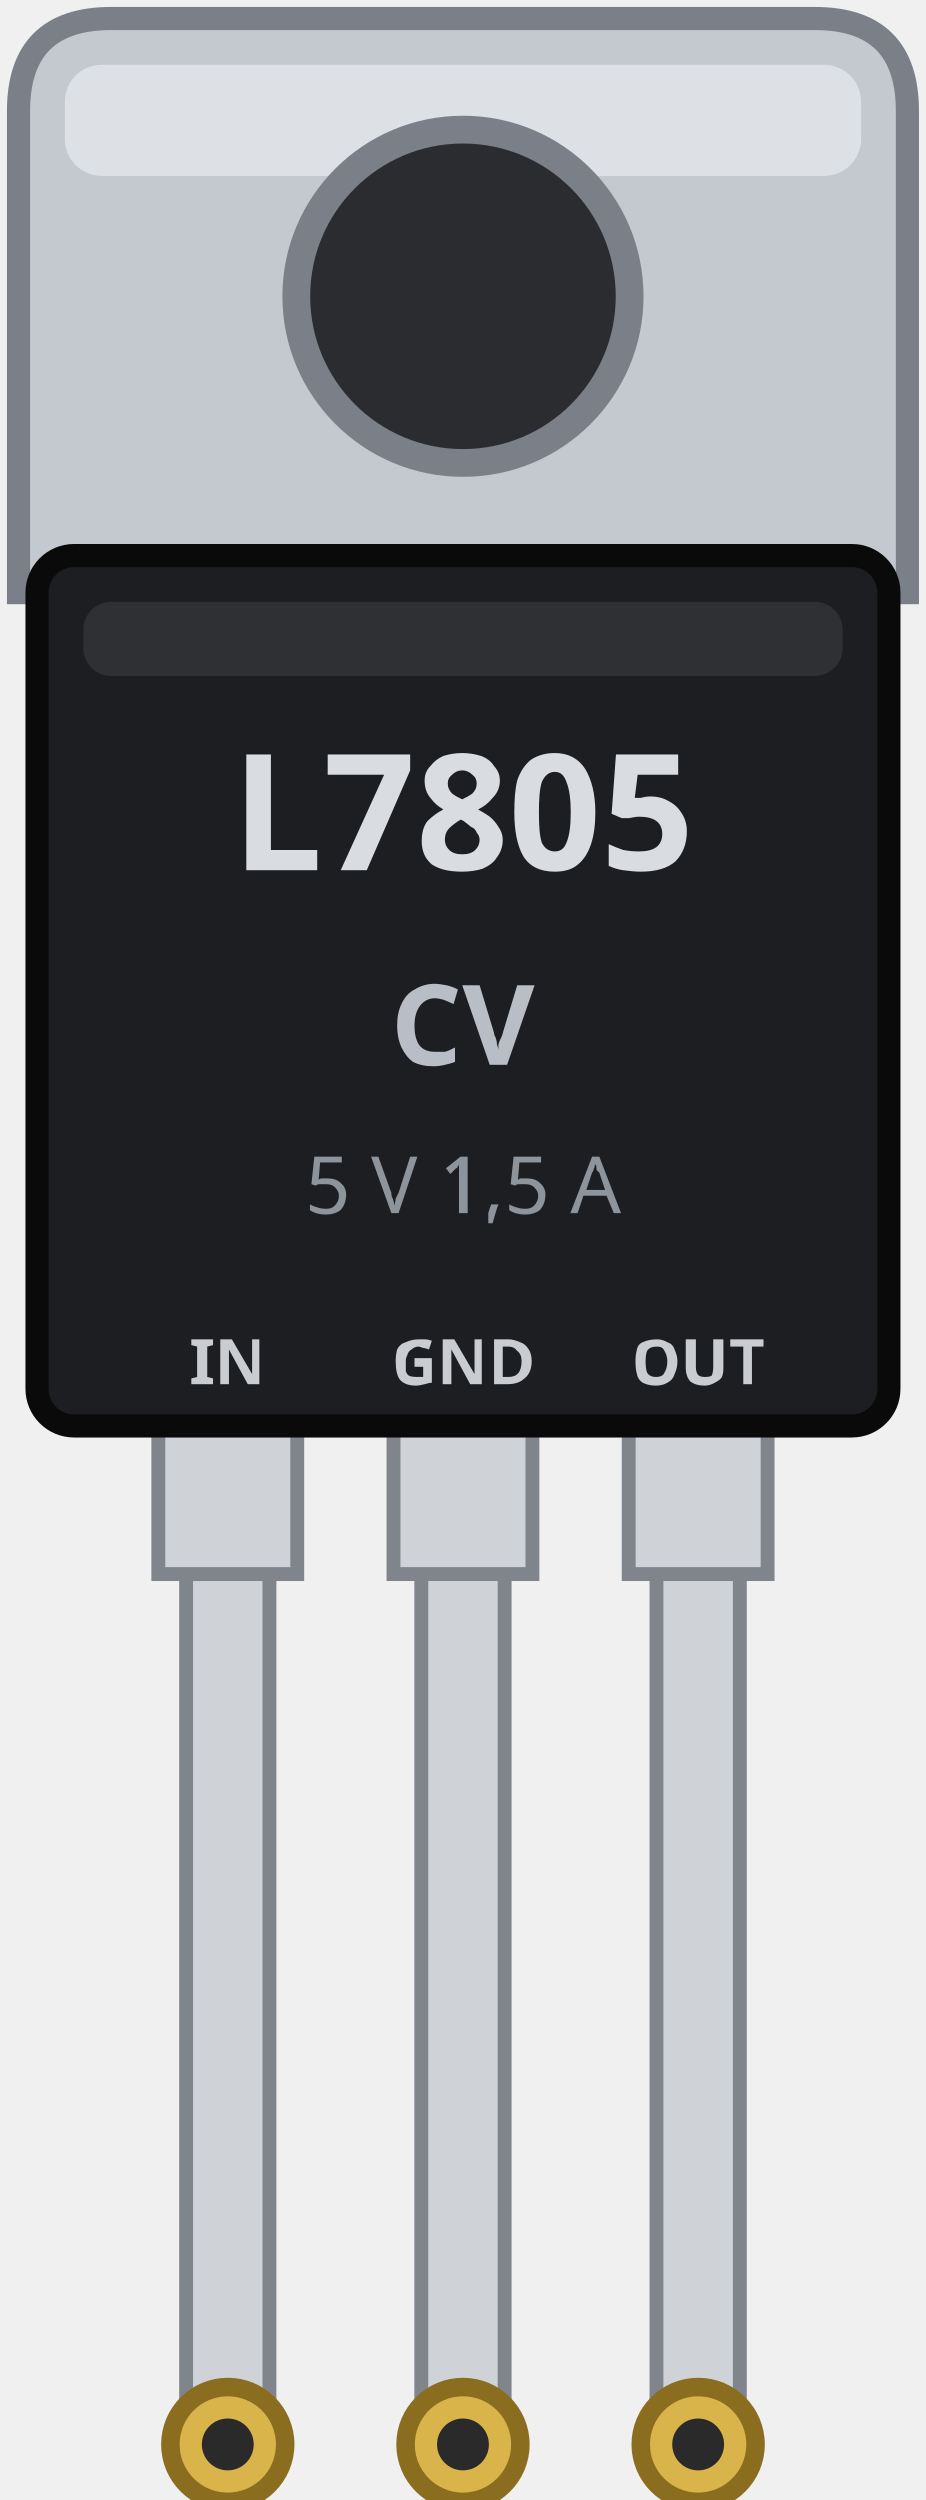
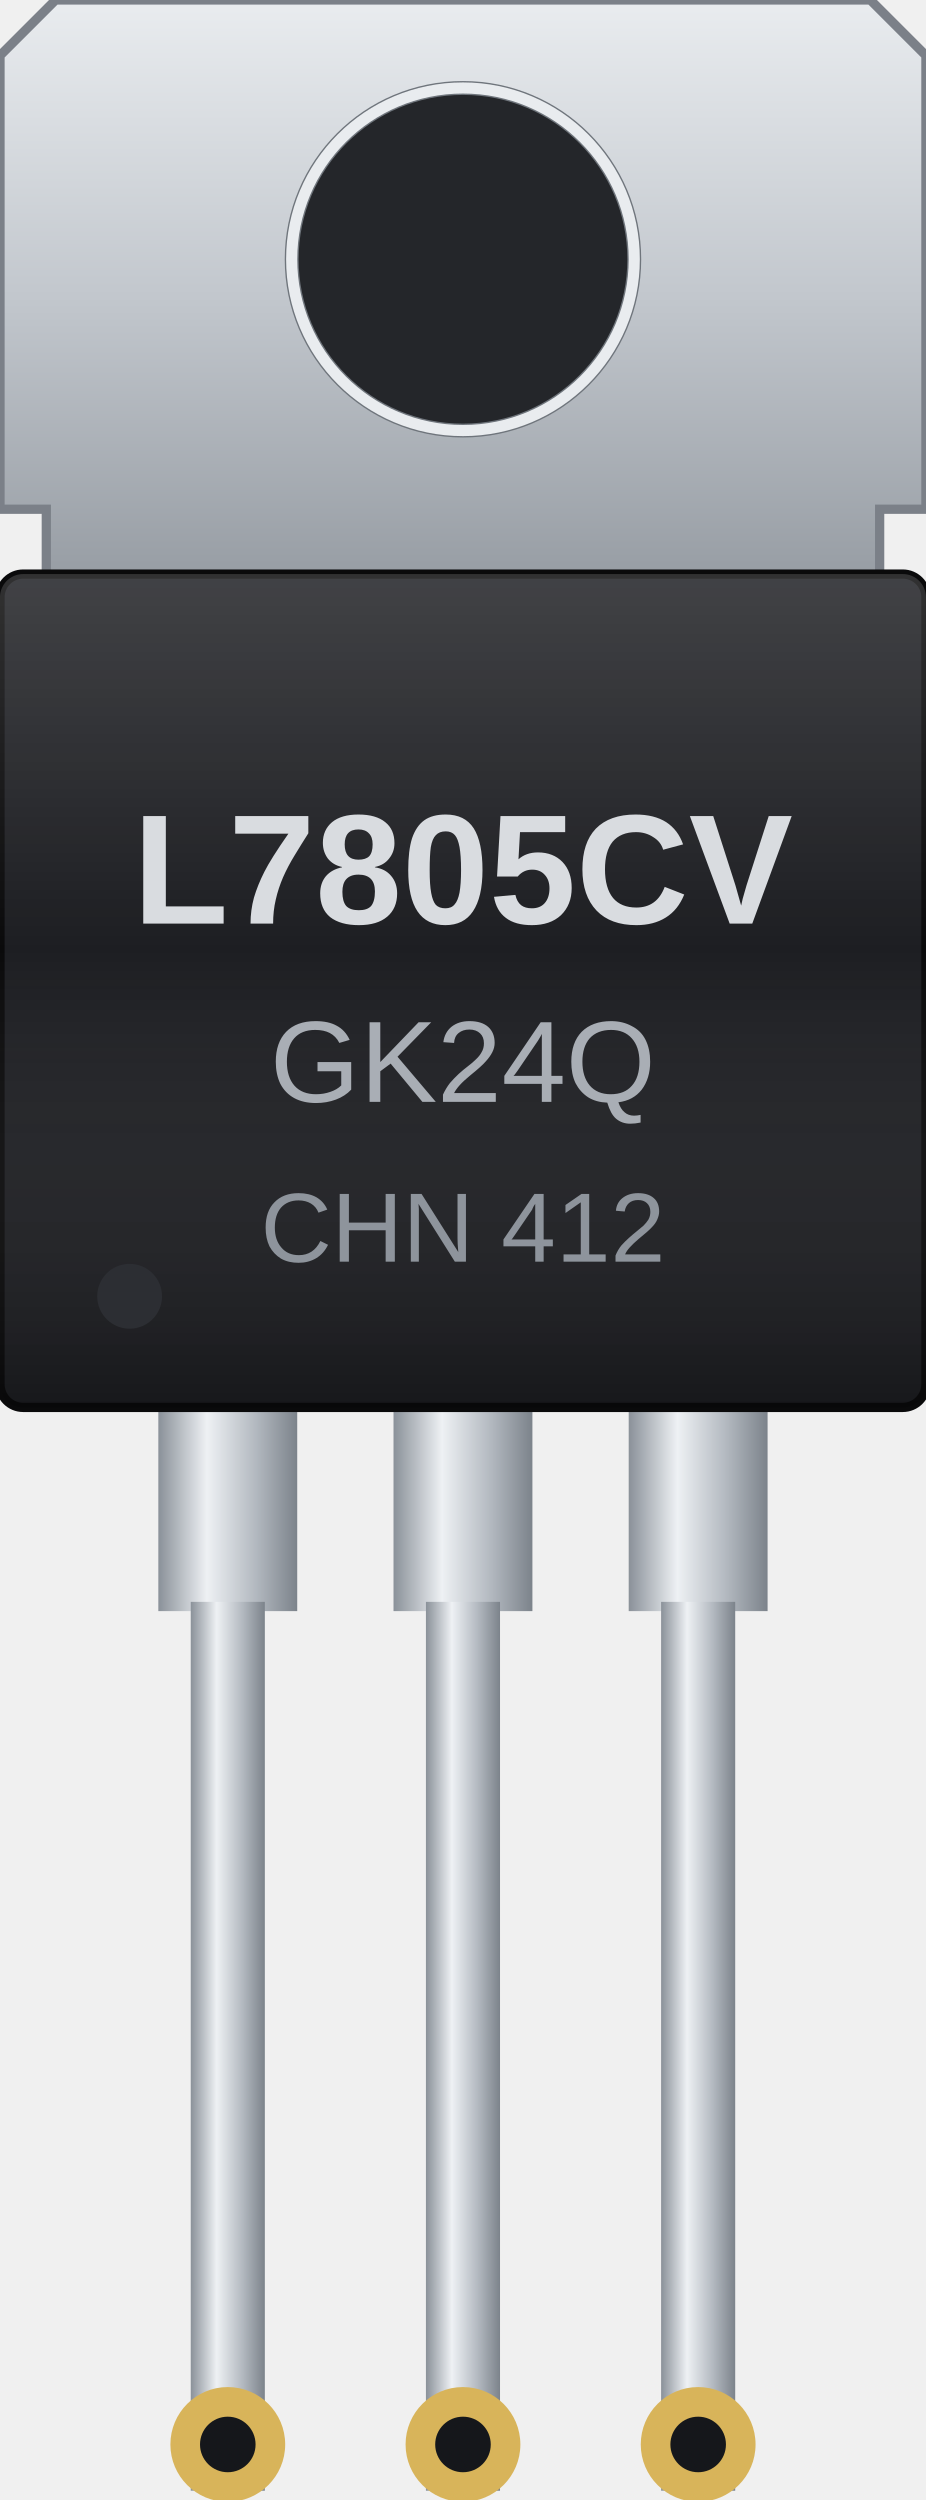
- <svg xmlns="http://www.w3.org/2000/svg" version="1.1" width="10.0mm" height="27.0mm" viewBox="0 0 10.0 27.0">
-   <path d="M0.2 1.2 Q0.2 0.2 1.2 0.2 H8.80 Q9.80 0.2 9.80 1.2 V6.4 H0.2 Z" fill="#c4c9d0" stroke="#7b8088" stroke-width="0.25" />
-   <rect x="0.7" y="0.7" width="8.60" height="1.2" rx="0.4" fill="#e4e7eb" opacity="0.8" />
-   <circle cx="5.00" cy="3.2" r="1.8" fill="#2a2c30" stroke="#7b8088" stroke-width="0.3" />
-   <rect x="2.01" y="15.0" width="0.9" height="11.80" fill="#cfd3d8" stroke="#80858c" stroke-width="0.15" />
-   <rect x="1.71" y="15.0" width="1.5" height="2.0" fill="#cfd3d8" stroke="#80858c" stroke-width="0.15" />
-   <rect x="4.55" y="15.0" width="0.9" height="11.80" fill="#cfd3d8" stroke="#80858c" stroke-width="0.15" />
-   <rect x="4.25" y="15.0" width="1.5" height="2.0" fill="#cfd3d8" stroke="#80858c" stroke-width="0.15" />
-   <rect x="7.09" y="15.0" width="0.9" height="11.80" fill="#cfd3d8" stroke="#80858c" stroke-width="0.15" />
-   <rect x="6.79" y="15.0" width="1.5" height="2.0" fill="#cfd3d8" stroke="#80858c" stroke-width="0.15" />
-   <rect x="0.4" y="6.0" width="9.20" height="9.4" rx="0.4" fill="#1d1e22" stroke="#0a0a0b" stroke-width="0.25" />
-   <rect x="0.9" y="6.5" width="8.20" height="0.8" rx="0.3" fill="#ffffff" opacity="0.08" />
-   <text x="5.00" y="9.40" fill="#d9dce0" font-size="1.75px" text-anchor="middle" font-family="Verdana" font-weight="bold">L7805</text>
-   <text x="5.00" y="11.50" fill="#b9bec6" font-size="1.2px" text-anchor="middle" font-family="Verdana" font-weight="bold">CV</text>
-   <text x="5.00" y="13.10" fill="#8e949c" font-size="0.85px" text-anchor="middle" font-family="Verdana" font-weight="normal">5 V  1,5 A</text>
-   <text x="2.46" y="14.95" fill="#c9ccd1" font-size="0.68px" text-anchor="middle" font-family="Verdana" font-weight="bold">IN</text>
-   <text x="5.00" y="14.95" fill="#c9ccd1" font-size="0.68px" text-anchor="middle" font-family="Verdana" font-weight="bold">GND</text>
-   <text x="7.54" y="14.95" fill="#c9ccd1" font-size="0.68px" text-anchor="middle" font-family="Verdana" font-weight="bold">OUT</text>
-   <circle cx="2.46" cy="26.40" r="0.62" fill="#d9b44a" stroke="#8a6d1f" stroke-width="0.2" />
-   <circle cx="2.46" cy="26.40" r="0.28" fill="#2a2a2a" />
-   <circle cx="5.00" cy="26.40" r="0.62" fill="#d9b44a" stroke="#8a6d1f" stroke-width="0.2" />
-   <circle cx="5.00" cy="26.40" r="0.28" fill="#2a2a2a" />
-   <circle cx="7.54" cy="26.40" r="0.62" fill="#d9b44a" stroke="#8a6d1f" stroke-width="0.2" />
-   <circle cx="7.54" cy="26.40" r="0.28" fill="#2a2a2a" />
+ <svg xmlns="http://www.w3.org/2000/svg" version="1.1" width="37.795px" height="102.047px" viewBox="0 0 37.795 102.047">
+   <defs>
+     <linearGradient id="luz" x1="0" y1="0" x2="0" y2="1">
+       <stop offset="0" stop-color="#ffffff" stop-opacity="0.16" />
+       <stop offset="0.45" stop-color="#ffffff" stop-opacity="0" />
+       <stop offset="1" stop-color="#000000" stop-opacity="0.22" />
+     </linearGradient>
+     <linearGradient id="metal" x1="0" y1="0" x2="0" y2="1">
+       <stop offset="0" stop-color="#f4f6f8" />
+       <stop offset="0.5" stop-color="#b9bfc6" />
+       <stop offset="1" stop-color="#868d95" />
+     </linearGradient>
+     <linearGradient id="metal-h" x1="0" y1="0" x2="1" y2="0">
+       <stop offset="0" stop-color="#8a9199" />
+       <stop offset="0.35" stop-color="#eef1f4" />
+       <stop offset="0.7" stop-color="#b3b9c0" />
+       <stop offset="1" stop-color="#7c838b" />
+     </linearGradient>
+     <radialGradient id="lata" cx="0.4" cy="0.38" r="0.66">
+       <stop offset="0" stop-color="#f6f8fa" />
+       <stop offset="0.6" stop-color="#c3c9cf" />
+       <stop offset="1" stop-color="#8c939b" />
+     </radialGradient>
+     <linearGradient id="plastico" x1="0" y1="0" x2="0" y2="1">
+       <stop offset="0" stop-color="#3a3c40" />
+       <stop offset="1" stop-color="#16171a" />
+     </linearGradient>
+     <linearGradient id="ouro" x1="0" y1="0" x2="0" y2="1">
+       <stop offset="0" stop-color="#f4dc8c" />
+       <stop offset="1" stop-color="#b88a2c" />
+     </linearGradient>
+     <radialGradient id="lata-topo" cx="0.4" cy="0.35" r="0.75">
+       <stop offset="0" stop-color="#f1f3f5" />
+       <stop offset="0.6" stop-color="#c3c8ce" />
+       <stop offset="1" stop-color="#8a9097" />
+     </radialGradient>
+     <linearGradient id="niquel" x1="0" y1="0" x2="0" y2="1">
+       <stop offset="0" stop-color="#e9ecef" />
+       <stop offset="0.5" stop-color="#c2c7cd" />
+       <stop offset="1" stop-color="#959ba2" />
+     </linearGradient>
+     <linearGradient id="trimpot" x1="0" y1="0" x2="0" y2="1">
+       <stop offset="0" stop-color="#4f8be8" />
+       <stop offset="1" stop-color="#2459b8" />
+     </linearGradient>
+     <radialGradient id="latao" cx="0.4" cy="0.35" r="0.7">
+       <stop offset="0" stop-color="#f6e3a0" />
+       <stop offset="0.6" stop-color="#d1a845" />
+       <stop offset="1" stop-color="#8f6d1f" />
+     </radialGradient>
+   </defs>
+   <path d="M2.268 0 L35.528 0 L37.795 2.268 L37.795 20.787 L35.906 20.787 L35.906 24.189 L1.89 24.189 L1.89 20.787 L0 20.787 L0 2.268 Z" fill="url(#niquel)" stroke="#7b8088" stroke-width="0.378" />
+   <circle cx="18.898" cy="10.583" r="6.992" fill="#24262a" stroke="#6f757c" stroke-width="0.567" />
+   <circle cx="18.898" cy="10.583" r="6.992" fill="none" stroke="#e9ecef" stroke-width="0.454" />
+   <rect x="6.463" y="57.449" width="5.669" height="8.315" fill="url(#metal-h)" />
+   <rect x="7.786" y="65.386" width="3.024" height="36.283" fill="url(#metal-h)" />
+   <rect x="16.063" y="57.449" width="5.669" height="8.315" fill="url(#metal-h)" />
+   <rect x="17.386" y="65.386" width="3.024" height="36.283" fill="url(#metal-h)" />
+   <rect x="25.663" y="57.449" width="5.669" height="8.315" fill="url(#metal-h)" />
+   <rect x="26.986" y="65.386" width="3.024" height="36.283" fill="url(#metal-h)" />
+   <rect x="0" y="23.433" width="37.795" height="34.016" rx="0.945" fill="#1d1e22" stroke="#0a0a0b" stroke-width="0.378" />
+   <rect x="0" y="23.433" width="37.795" height="34.016" rx="0.945" fill="url(#luz)" />
+   <text transform="translate(18.898 35.15) rotate(0)" x="0" y="2.551" font-family="Arial" font-weight="bold" font-size="6.378" fill="#d9dce0" text-anchor="middle">L7805CV</text>
+   <text transform="translate(18.898 43.087) rotate(0)" x="0" y="1.89" font-family="Arial" font-weight="normal" font-size="4.724" fill="#a9aeb5" text-anchor="middle">GK24Q</text>
+   <text transform="translate(18.898 49.89) rotate(0)" x="0" y="1.606" font-family="Arial" font-weight="normal" font-size="4.016" fill="#8e949c" text-anchor="middle">CHN 412</text>
+   <circle cx="5.291" cy="52.913" r="1.323" fill="#2c2e33" />
+   <circle cx="9.298" cy="99.78" r="2.343" fill="#d8b45a" />
+   <circle cx="9.298" cy="99.78" r="1.134" fill="#15171b" />
+   <circle cx="18.898" cy="99.78" r="2.343" fill="#d8b45a" />
+   <circle cx="18.898" cy="99.78" r="1.134" fill="#15171b" />
+   <circle cx="28.498" cy="99.78" r="2.343" fill="#d8b45a" />
+   <circle cx="28.498" cy="99.78" r="1.134" fill="#15171b" />
</svg>
